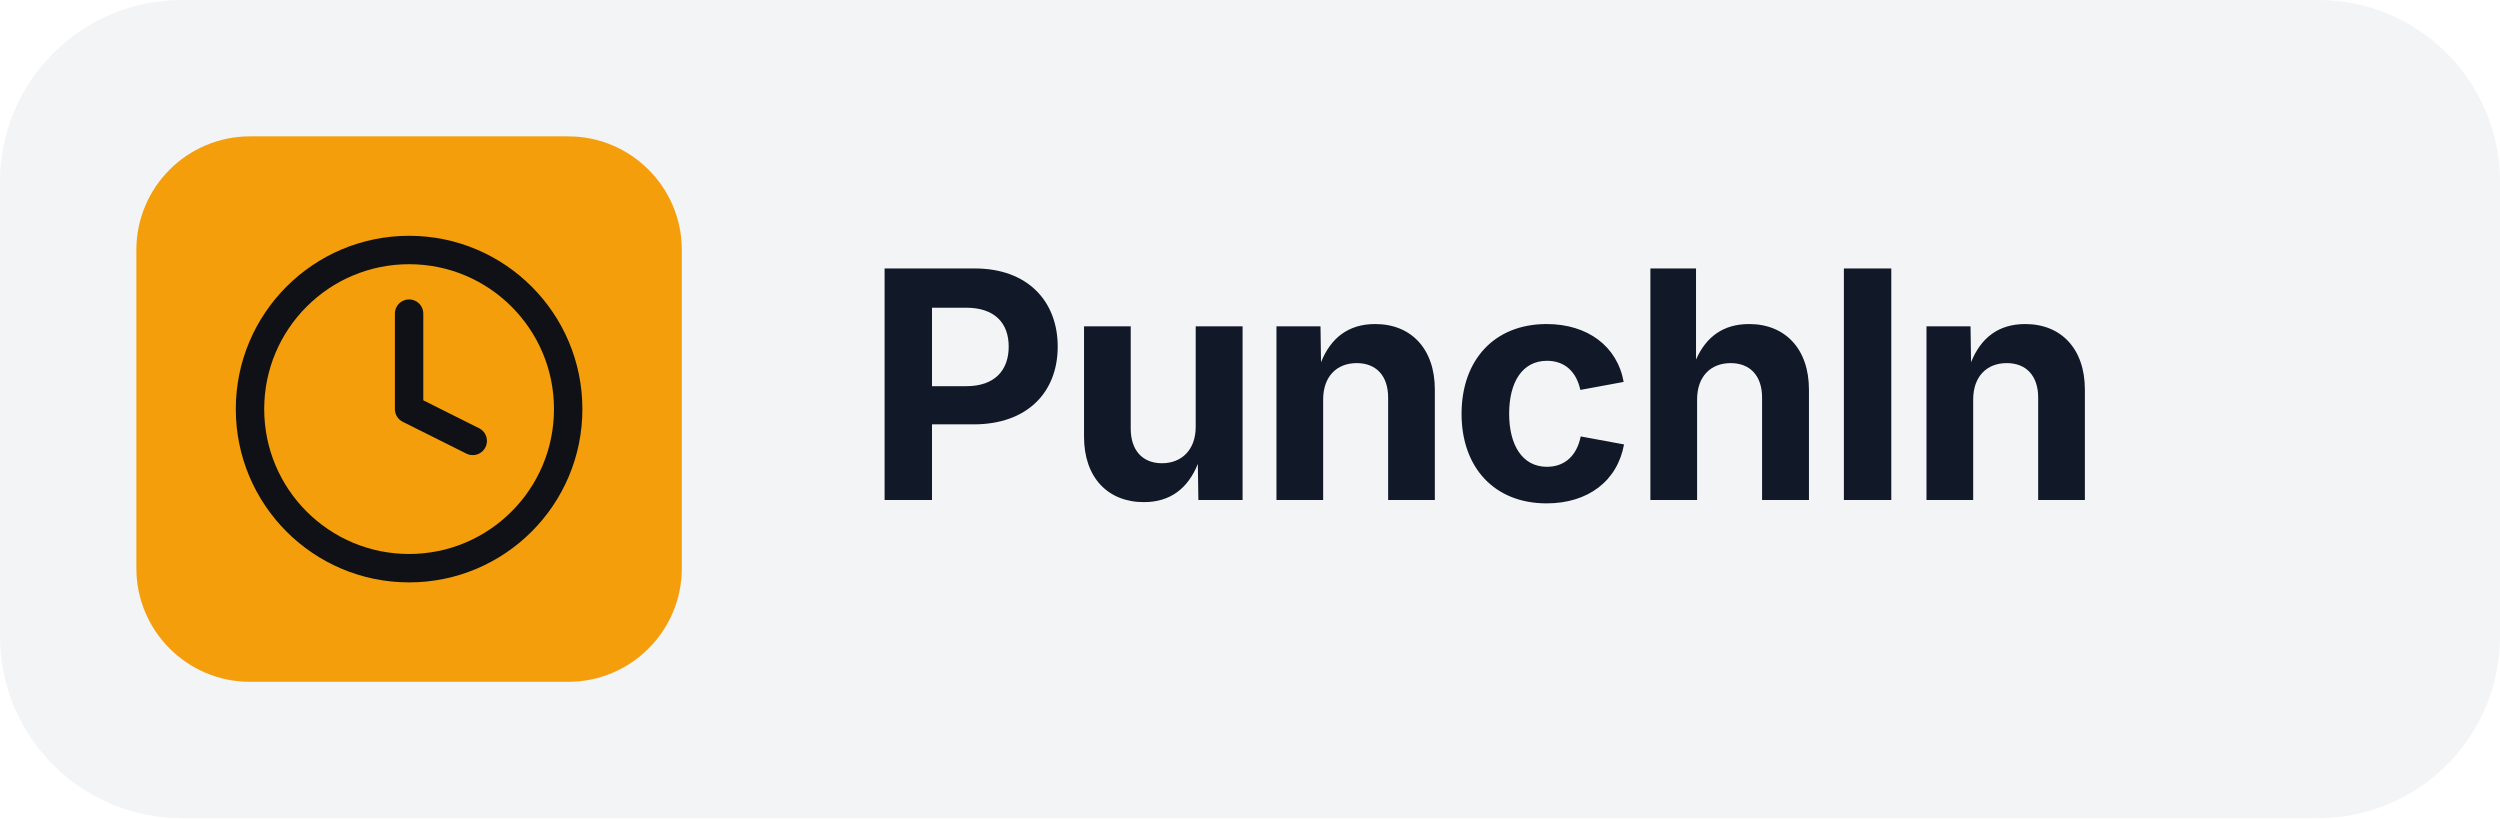
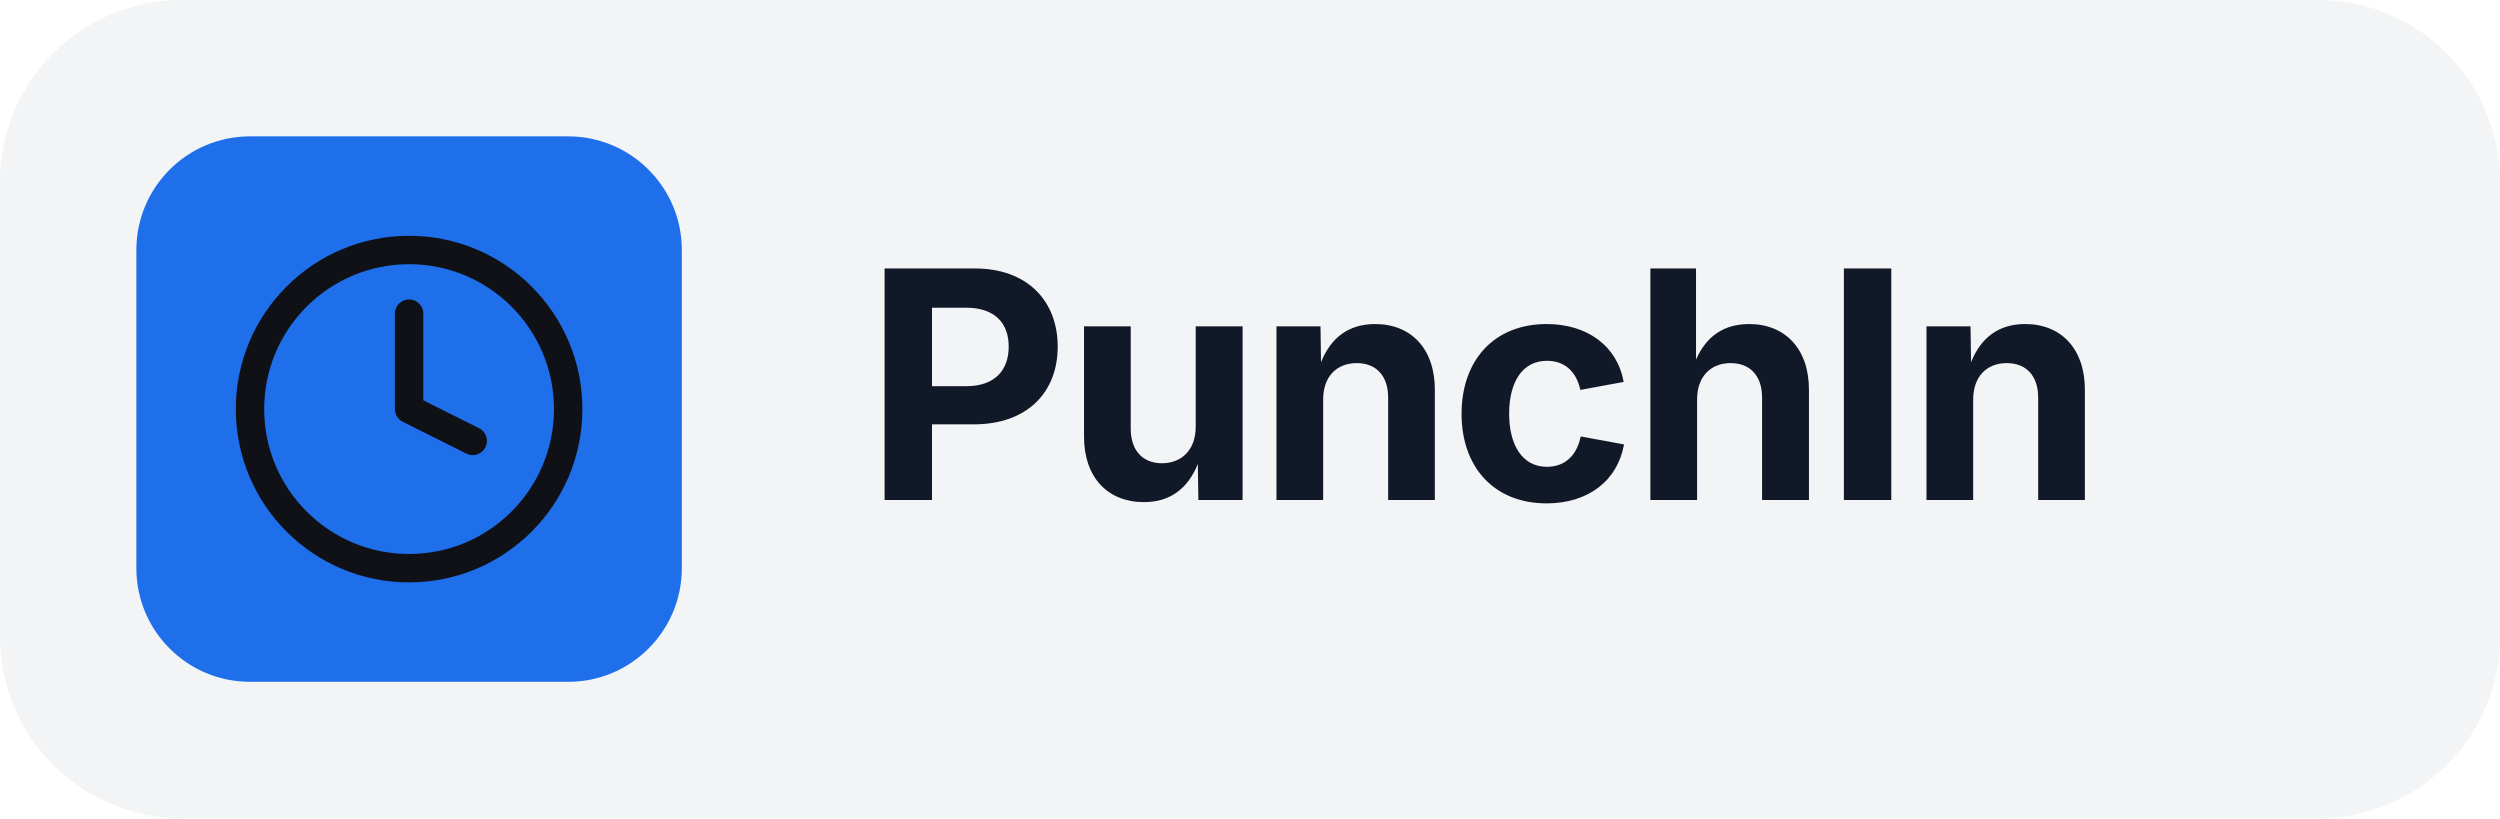
<svg xmlns="http://www.w3.org/2000/svg" viewBox="0 0 220 72" width="220" height="72">
  <rect width="220" height="72" rx="16" fill="#F3F4F6" />
-   <rect x="12" y="12" width="48" height="48" rx="10" fill="#F59E0B" />
+   <rect x="12" y="12" width="48" height="48" rx="10" fill="#1f6feb" />
  <circle cx="36" cy="36" r="14" fill="none" stroke="#0F1117" stroke-width="2.5" stroke-linecap="round" stroke-linejoin="round" />
  <polyline points="36 27.6 36 36 41.6 38.8" fill="none" stroke="#0F1117" stroke-width="2.5" stroke-linecap="round" stroke-linejoin="round" />
  <text x="76" y="44" font-family="system-ui, -apple-system, 'Segoe UI', sans-serif" font-weight="700" font-size="28" fill="#111827" letter-spacing="-0.5">PunchIn</text>
</svg>
